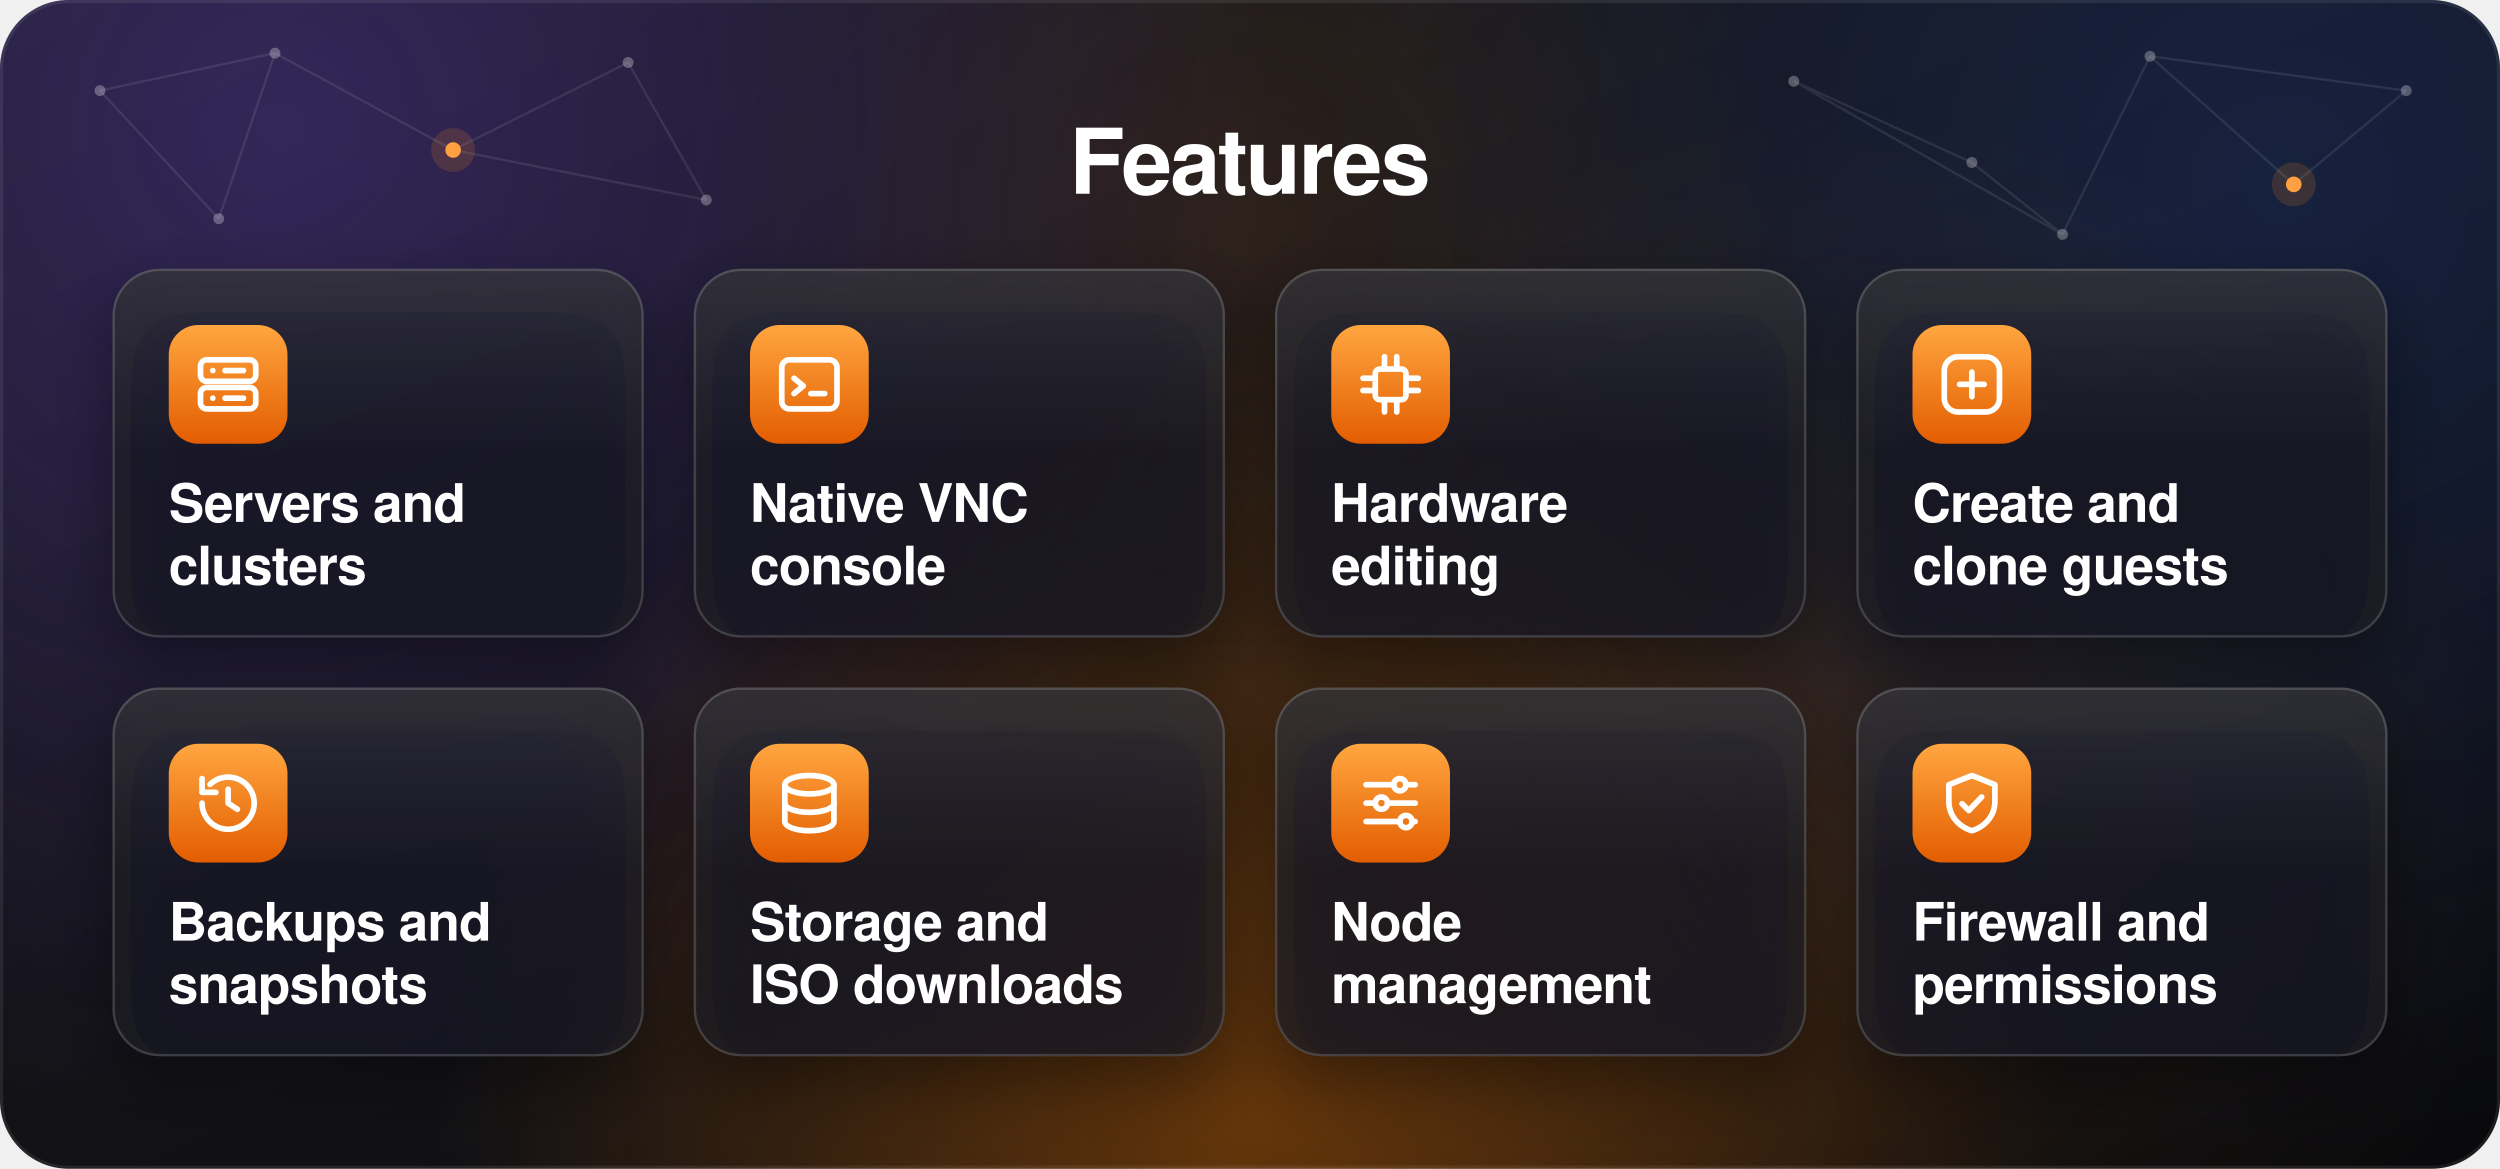
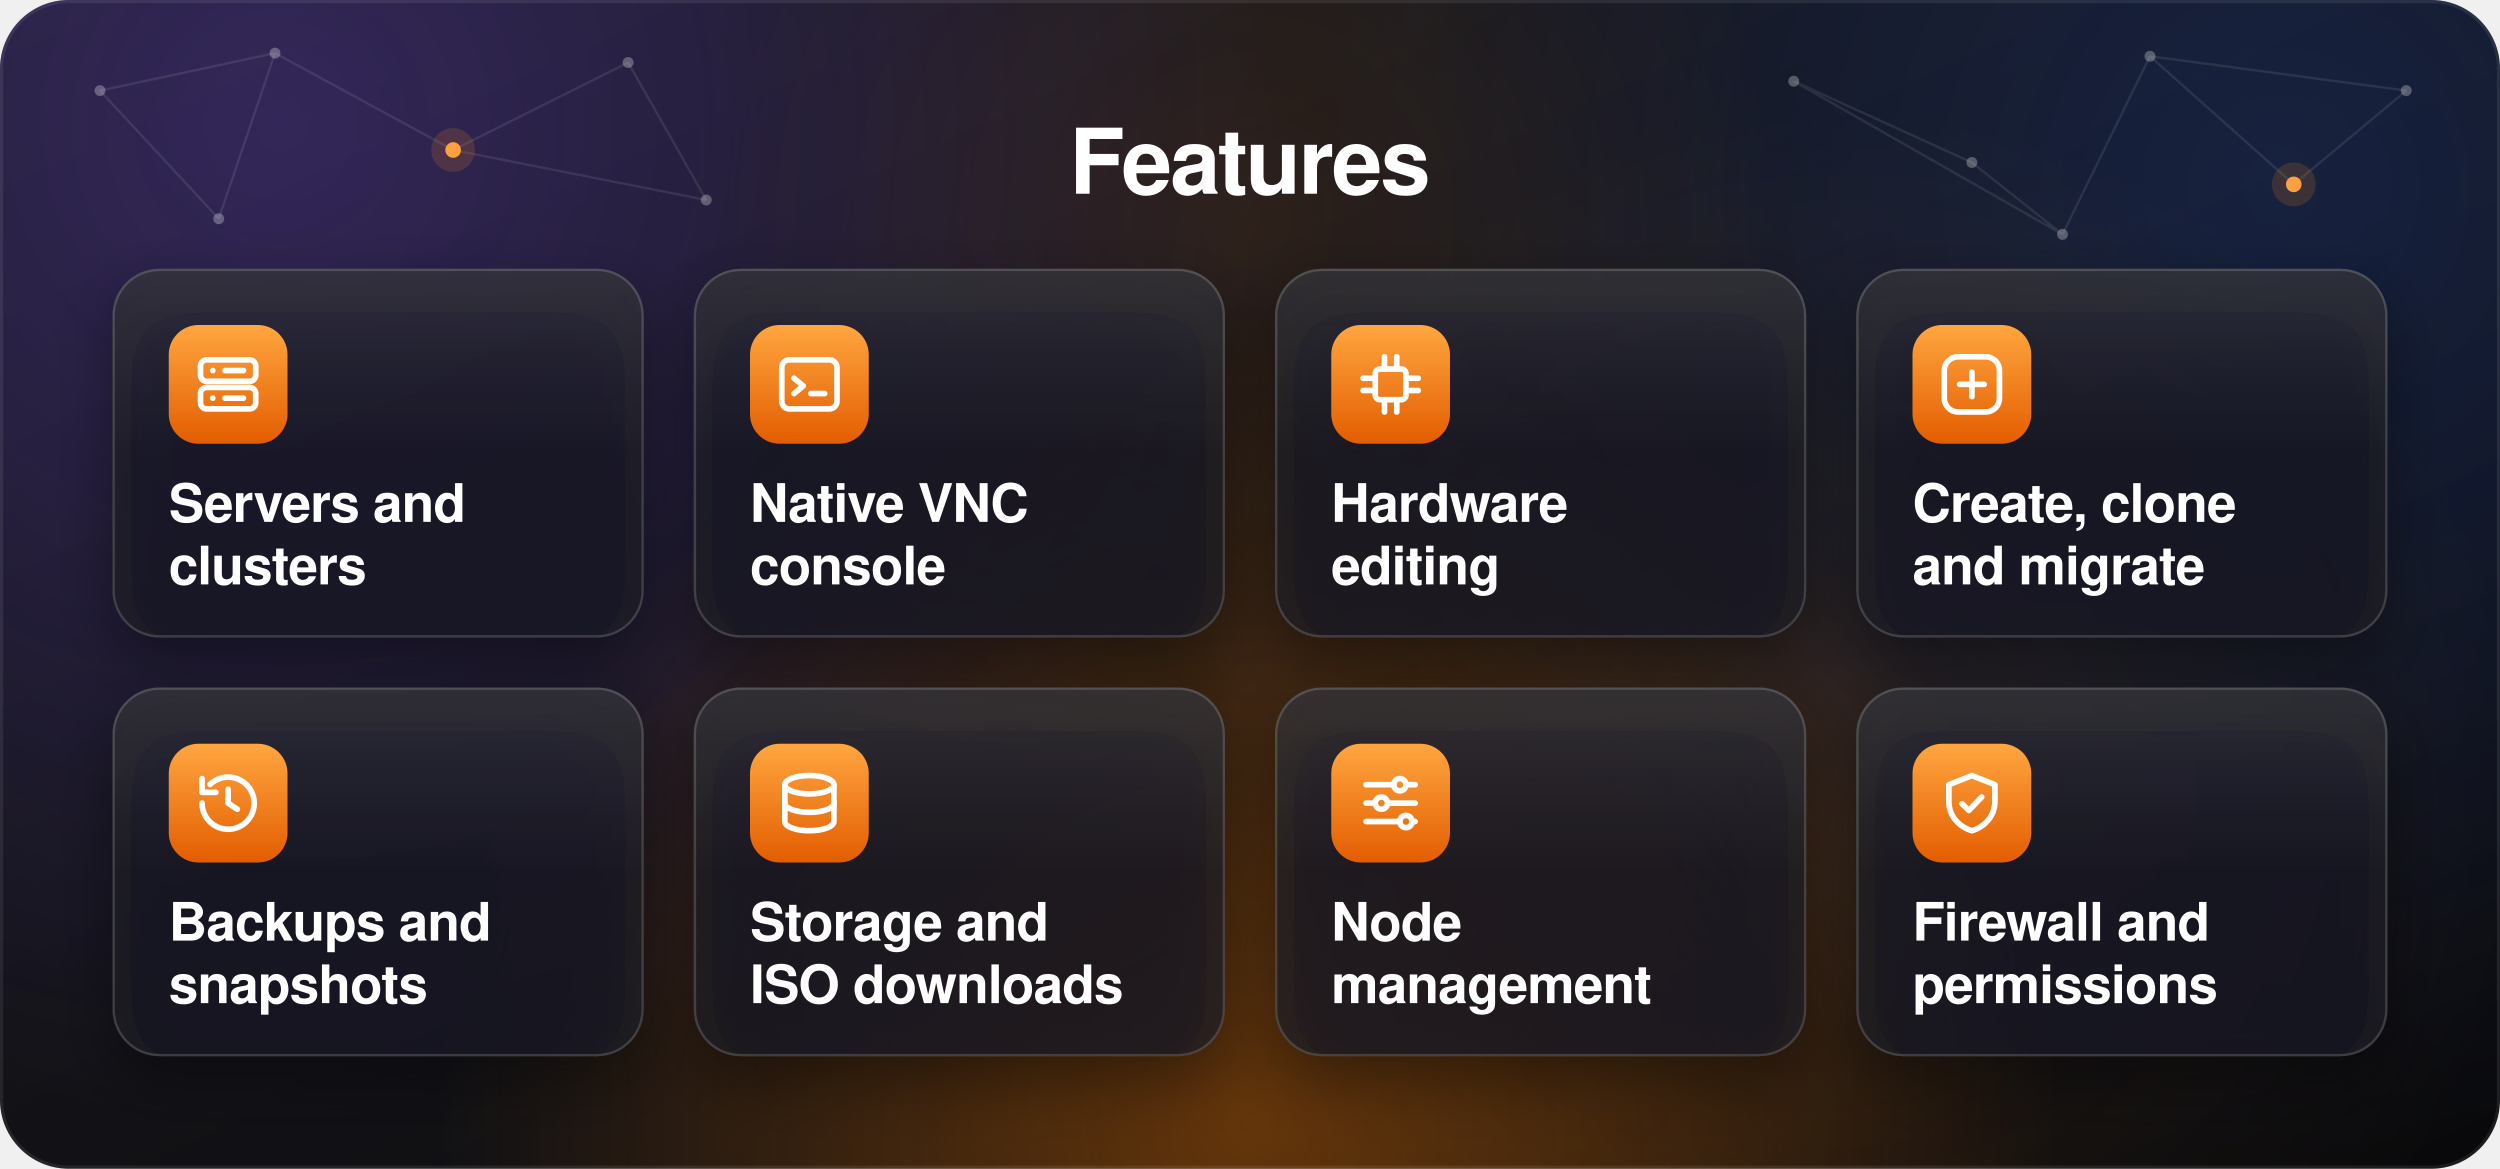
<svg xmlns="http://www.w3.org/2000/svg" viewBox="0 0 1600 748" width="1600" height="748">
  <defs>
    <clipPath id="card">
      <rect width="1600" height="748" rx="44" />
    </clipPath>
    <linearGradient id="background" x1="0" y1="0" x2="1" y2="1">
      <stop offset="0" stop-color="#1b1b21" />
      <stop offset="1" stop-color="#09090b" />
    </linearGradient>
    <radialGradient id="violet" cx="180" cy="80" r="640" gradientUnits="userSpaceOnUse">
      <stop offset="0" stop-color="#7c4dff" stop-opacity="0.26" />
      <stop offset="1" stop-color="#7c4dff" stop-opacity="0" />
    </radialGradient>
    <radialGradient id="blue" cx="1460" cy="120" r="620" gradientUnits="userSpaceOnUse">
      <stop offset="0" stop-color="#2f6bff" stop-opacity="0.18" />
      <stop offset="1" stop-color="#2f6bff" stop-opacity="0" />
    </radialGradient>
    <radialGradient id="amber" cx="1180" cy="508.64" r="440" gradientUnits="userSpaceOnUse">
      <stop offset="0" stop-color="#ff9a3c" stop-opacity="0.1" />
      <stop offset="1" stop-color="#ff9a3c" stop-opacity="0" />
    </radialGradient>
    <radialGradient id="titleGlow" cx="800" cy="140" r="340" gradientUnits="userSpaceOnUse">
      <stop offset="0" stop-color="#ff8a1f" stop-opacity="0.1" />
      <stop offset="1" stop-color="#ff8a1f" stop-opacity="0" />
    </radialGradient>
    <radialGradient id="glow" cx="800" cy="718.08" r="520" gradientUnits="userSpaceOnUse">
      <stop offset="0" stop-color="#E57000" stop-opacity="0.4" />
      <stop offset="1" stop-color="#E57000" stop-opacity="0" />
    </radialGradient>
    <linearGradient id="cardSheen" x1="0" y1="0" x2="0" y2="1">
      <stop offset="0" stop-color="#fff" stop-opacity="0.08" />
      <stop offset="0.5" stop-color="#fff" stop-opacity="0" />
    </linearGradient>
    <filter id="cardShadow" x="-30%" y="-60%" width="160%" height="240%">
      <feDropShadow dx="0" dy="16" stdDeviation="20" flood-color="#000" flood-opacity="0.55" />
    </filter>
    <linearGradient id="tile" x1="0" y1="0" x2="0" y2="1">
      <stop offset="0" stop-color="#FFA640" />
      <stop offset="1" stop-color="#E35D00" />
    </linearGradient>
  </defs>
  <g clip-path="url(#card)">
    <rect width="1600" height="748" fill="url(#background)" />
    <rect width="1600" height="748" fill="url(#violet)" />
    <rect width="1600" height="748" fill="url(#blue)" />
    <rect width="1600" height="748" fill="url(#amber)" />
    <rect width="1600" height="748" fill="url(#titleGlow)" />
    <rect width="1600" height="748" fill="url(#glow)" />
    <path d="M64 58L176 34M64 58L140 140M176 34L290 96M176 34L140 140M290 96L402 40M290 96L452 128M402 40L452 128M1148 52L1262 104M1148 52L1320 150M1262 104L1320 150M1376 36L1468 118M1376 36L1540 58M1376 36L1320 150M1468 118L1540 58" fill="none" stroke="#fff" stroke-opacity="0.09" stroke-width="1.5" />
    <circle cx="64" cy="58" r="3.5" fill="#fff" fill-opacity="0.28" />
    <circle cx="176" cy="34" r="3.5" fill="#fff" fill-opacity="0.28" />
    <circle cx="290" cy="96" r="14" fill="#ff8a1f" fill-opacity="0.16" />
    <circle cx="290" cy="96" r="5" fill="#ff9f40" />
    <circle cx="140" cy="140" r="3.5" fill="#fff" fill-opacity="0.28" />
    <circle cx="402" cy="40" r="3.5" fill="#fff" fill-opacity="0.28" />
    <circle cx="452" cy="128" r="3.5" fill="#fff" fill-opacity="0.28" />
    <circle cx="1148" cy="52" r="3.5" fill="#fff" fill-opacity="0.28" />
    <circle cx="1262" cy="104" r="3.5" fill="#fff" fill-opacity="0.28" />
    <circle cx="1376" cy="36" r="3.5" fill="#fff" fill-opacity="0.28" />
    <circle cx="1468" cy="118" r="14" fill="#ff8a1f" fill-opacity="0.16" />
    <circle cx="1468" cy="118" r="5" fill="#ff9f40" />
    <circle cx="1540" cy="58" r="3.5" fill="#fff" fill-opacity="0.28" />
    <circle cx="1320" cy="150" r="3.5" fill="#fff" fill-opacity="0.28" />
    <text x="800.0" y="124" text-anchor="middle" font-family="-apple-system, BlinkMacSystemFont, 'SF Pro Display', 'Segoe UI', Helvetica, Arial, sans-serif" font-size="58" font-weight="800" letter-spacing="-1.5" fill="#fff">Features</text>
    <g filter="url(#cardShadow)">
      <rect x="72" y="172" width="340" height="236" rx="30" fill="#1f1f24" fill-opacity="0.72" />
    </g>
    <rect x="72" y="172" width="340" height="236" rx="30" fill="url(#cardSheen)" />
    <rect x="72.75" y="172.75" width="338.5" height="234.5" rx="29.25" fill="none" stroke="#fff" stroke-opacity="0.16" stroke-width="1.5" />
    <g transform="translate(108 208)">
      <rect width="76" height="76" rx="19.0" fill="url(#tile)" />
      <g transform="translate(14.44 14.44) scale(1.9633)" fill="none" stroke="#fff" stroke-width="1.85" stroke-linecap="round" stroke-linejoin="round">
        <rect x="3" y="4" width="18" height="7" rx="2" />
        <rect x="3" y="13" width="18" height="7" rx="2" />
        <path d="M7 7.5h.01M7 16.5h.01M11 7.5h6M11 16.5h6" />
      </g>
    </g>
    <text x="108" y="334" font-family="-apple-system, BlinkMacSystemFont, 'SF Pro Display', 'Segoe UI', Helvetica, Arial, sans-serif" font-size="34" font-weight="700" letter-spacing="-0.5" fill="#fff">Servers and</text>
    <text x="108" y="374" font-family="-apple-system, BlinkMacSystemFont, 'SF Pro Display', 'Segoe UI', Helvetica, Arial, sans-serif" font-size="34" font-weight="700" letter-spacing="-0.5" fill="#fff">clusters</text>
    <g filter="url(#cardShadow)">
      <rect x="444" y="172" width="340" height="236" rx="30" fill="#1f1f24" fill-opacity="0.72" />
    </g>
    <rect x="444" y="172" width="340" height="236" rx="30" fill="url(#cardSheen)" />
    <rect x="444.75" y="172.75" width="338.5" height="234.5" rx="29.25" fill="none" stroke="#fff" stroke-opacity="0.16" stroke-width="1.5" />
    <g transform="translate(480 208)">
      <rect width="76" height="76" rx="19.0" fill="url(#tile)" />
      <g transform="translate(14.44 14.44) scale(1.9633)" fill="none" stroke="#fff" stroke-width="1.85" stroke-linecap="round" stroke-linejoin="round">
        <rect x="3" y="4" width="18" height="16" rx="2.5" />
        <path d="M7 10l3 2.5L7 15M12.5 15H17" />
      </g>
    </g>
    <text x="480" y="334" font-family="-apple-system, BlinkMacSystemFont, 'SF Pro Display', 'Segoe UI', Helvetica, Arial, sans-serif" font-size="34" font-weight="700" letter-spacing="-0.5" fill="#fff">Native VNC</text>
    <text x="480" y="374" font-family="-apple-system, BlinkMacSystemFont, 'SF Pro Display', 'Segoe UI', Helvetica, Arial, sans-serif" font-size="34" font-weight="700" letter-spacing="-0.5" fill="#fff">console</text>
    <g filter="url(#cardShadow)">
      <rect x="816" y="172" width="340" height="236" rx="30" fill="#1f1f24" fill-opacity="0.72" />
    </g>
    <rect x="816" y="172" width="340" height="236" rx="30" fill="url(#cardSheen)" />
    <rect x="816.75" y="172.75" width="338.5" height="234.5" rx="29.25" fill="none" stroke="#fff" stroke-opacity="0.16" stroke-width="1.5" />
    <g transform="translate(852 208)">
      <rect width="76" height="76" rx="19.0" fill="url(#tile)" />
      <g transform="translate(14.44 14.44) scale(1.9633)" fill="none" stroke="#fff" stroke-width="1.85" stroke-linecap="round" stroke-linejoin="round">
        <rect x="7" y="7" width="10" height="10" rx="1.5" />
        <path d="M10 3v4M14 3v4M10 17v4M14 17v4M3 10h4M3 14h4M17 10h4M17 14h4" />
      </g>
    </g>
    <text x="852" y="334" font-family="-apple-system, BlinkMacSystemFont, 'SF Pro Display', 'Segoe UI', Helvetica, Arial, sans-serif" font-size="34" font-weight="700" letter-spacing="-0.5" fill="#fff">Hardware</text>
    <text x="852" y="374" font-family="-apple-system, BlinkMacSystemFont, 'SF Pro Display', 'Segoe UI', Helvetica, Arial, sans-serif" font-size="34" font-weight="700" letter-spacing="-0.5" fill="#fff">editing</text>
    <g filter="url(#cardShadow)">
      <rect x="1188" y="172" width="340" height="236" rx="30" fill="#1f1f24" fill-opacity="0.72" />
    </g>
    <rect x="1188" y="172" width="340" height="236" rx="30" fill="url(#cardSheen)" />
    <rect x="1188.75" y="172.75" width="338.5" height="234.5" rx="29.25" fill="none" stroke="#fff" stroke-opacity="0.16" stroke-width="1.5" />
    <g transform="translate(1224 208)">
      <rect width="76" height="76" rx="19.0" fill="url(#tile)" />
      <g transform="translate(14.44 14.44) scale(1.9633)" fill="none" stroke="#fff" stroke-width="1.85" stroke-linecap="round" stroke-linejoin="round">
        <rect x="3" y="3" width="18" height="18" rx="4.5" />
        <path d="M12 8v8M8 12h8" />
      </g>
    </g>
-     <text x="1224" y="334" font-family="-apple-system, BlinkMacSystemFont, 'SF Pro Display', 'Segoe UI', Helvetica, Arial, sans-serif" font-size="34" font-weight="700" letter-spacing="-0.5" fill="#fff">Create and</text>
-     <text x="1224" y="374" font-family="-apple-system, BlinkMacSystemFont, 'SF Pro Display', 'Segoe UI', Helvetica, Arial, sans-serif" font-size="34" font-weight="700" letter-spacing="-0.5" fill="#fff">clone guests</text>
+     <text x="1224" y="334" font-family="-apple-system, BlinkMacSystemFont, 'SF Pro Display', 'Segoe UI', Helvetica, Arial, sans-serif" font-size="34" font-weight="700" letter-spacing="-0.5" fill="#fff">Create, clone</text>
+     <text x="1224" y="374" font-family="-apple-system, BlinkMacSystemFont, 'SF Pro Display', 'Segoe UI', Helvetica, Arial, sans-serif" font-size="34" font-weight="700" letter-spacing="-0.5" fill="#fff">and migrate</text>
    <g filter="url(#cardShadow)">
      <rect x="72" y="440" width="340" height="236" rx="30" fill="#1f1f24" fill-opacity="0.72" />
    </g>
    <rect x="72" y="440" width="340" height="236" rx="30" fill="url(#cardSheen)" />
    <rect x="72.75" y="440.75" width="338.5" height="234.5" rx="29.25" fill="none" stroke="#fff" stroke-opacity="0.16" stroke-width="1.5" />
    <g transform="translate(108 476)">
      <rect width="76" height="76" rx="19.0" fill="url(#tile)" />
      <g transform="translate(14.44 14.44) scale(1.9633)" fill="none" stroke="#fff" stroke-width="1.85" stroke-linecap="round" stroke-linejoin="round">
        <path d="M3.5 12a8.5 8.5 0 1 0 2.6-6.1" />
        <path d="M3.5 4v4.5H8" />
        <path d="M12 7.5V12l3 2" />
      </g>
    </g>
    <text x="108" y="602" font-family="-apple-system, BlinkMacSystemFont, 'SF Pro Display', 'Segoe UI', Helvetica, Arial, sans-serif" font-size="34" font-weight="700" letter-spacing="-0.5" fill="#fff">Backups and</text>
    <text x="108" y="642" font-family="-apple-system, BlinkMacSystemFont, 'SF Pro Display', 'Segoe UI', Helvetica, Arial, sans-serif" font-size="34" font-weight="700" letter-spacing="-0.5" fill="#fff">snapshots</text>
    <g filter="url(#cardShadow)">
      <rect x="444" y="440" width="340" height="236" rx="30" fill="#1f1f24" fill-opacity="0.72" />
    </g>
    <rect x="444" y="440" width="340" height="236" rx="30" fill="url(#cardSheen)" />
    <rect x="444.75" y="440.75" width="338.5" height="234.5" rx="29.25" fill="none" stroke="#fff" stroke-opacity="0.16" stroke-width="1.5" />
    <g transform="translate(480 476)">
      <rect width="76" height="76" rx="19.0" fill="url(#tile)" />
      <g transform="translate(14.44 14.44) scale(1.9633)" fill="none" stroke="#fff" stroke-width="1.85" stroke-linecap="round" stroke-linejoin="round">
        <ellipse cx="12" cy="6" rx="8" ry="3" />
        <path d="M4 6v12c0 1.7 3.6 3 8 3s8-1.3 8-3V6" />
        <path d="M4 12c0 1.7 3.6 3 8 3s8-1.3 8-3" />
      </g>
    </g>
    <text x="480" y="602" font-family="-apple-system, BlinkMacSystemFont, 'SF Pro Display', 'Segoe UI', Helvetica, Arial, sans-serif" font-size="34" font-weight="700" letter-spacing="-0.5" fill="#fff">Storage and</text>
    <text x="480" y="642" font-family="-apple-system, BlinkMacSystemFont, 'SF Pro Display', 'Segoe UI', Helvetica, Arial, sans-serif" font-size="34" font-weight="700" letter-spacing="-0.5" fill="#fff">ISO downloads</text>
    <g filter="url(#cardShadow)">
      <rect x="816" y="440" width="340" height="236" rx="30" fill="#1f1f24" fill-opacity="0.72" />
    </g>
    <rect x="816" y="440" width="340" height="236" rx="30" fill="url(#cardSheen)" />
    <rect x="816.75" y="440.75" width="338.5" height="234.5" rx="29.25" fill="none" stroke="#fff" stroke-opacity="0.16" stroke-width="1.5" />
    <g transform="translate(852 476)">
      <rect width="76" height="76" rx="19.0" fill="url(#tile)" />
      <g transform="translate(14.44 14.44) scale(1.9633)" fill="none" stroke="#fff" stroke-width="1.85" stroke-linecap="round" stroke-linejoin="round">
        <path d="M4 6h9M17 6h3M4 12h3M11 12h9M4 18h11M19 18h1" />
        <circle cx="15" cy="6" r="2" />
        <circle cx="9" cy="12" r="2" />
        <circle cx="17" cy="18" r="2" />
      </g>
    </g>
    <text x="852" y="602" font-family="-apple-system, BlinkMacSystemFont, 'SF Pro Display', 'Segoe UI', Helvetica, Arial, sans-serif" font-size="34" font-weight="700" letter-spacing="-0.5" fill="#fff">Node</text>
    <text x="852" y="642" font-family="-apple-system, BlinkMacSystemFont, 'SF Pro Display', 'Segoe UI', Helvetica, Arial, sans-serif" font-size="34" font-weight="700" letter-spacing="-0.5" fill="#fff">management</text>
    <g filter="url(#cardShadow)">
      <rect x="1188" y="440" width="340" height="236" rx="30" fill="#1f1f24" fill-opacity="0.72" />
    </g>
    <rect x="1188" y="440" width="340" height="236" rx="30" fill="url(#cardSheen)" />
    <rect x="1188.75" y="440.75" width="338.5" height="234.5" rx="29.25" fill="none" stroke="#fff" stroke-opacity="0.16" stroke-width="1.5" />
    <g transform="translate(1224 476)">
      <rect width="76" height="76" rx="19.0" fill="url(#tile)" />
      <g transform="translate(14.44 14.44) scale(1.9633)" fill="none" stroke="#fff" stroke-width="1.85" stroke-linecap="round" stroke-linejoin="round">
        <path d="M12 3l7.5 3v5.5c0 4.6-3.2 8.2-7.5 9.5-4.3-1.3-7.5-4.9-7.5-9.5V6z" />
        <path d="M8.8 12.2l2.2 2.2 4.2-4.4" />
      </g>
    </g>
    <text x="1224" y="602" font-family="-apple-system, BlinkMacSystemFont, 'SF Pro Display', 'Segoe UI', Helvetica, Arial, sans-serif" font-size="34" font-weight="700" letter-spacing="-0.5" fill="#fff">Firewall and</text>
    <text x="1224" y="642" font-family="-apple-system, BlinkMacSystemFont, 'SF Pro Display', 'Segoe UI', Helvetica, Arial, sans-serif" font-size="34" font-weight="700" letter-spacing="-0.5" fill="#fff">permissions</text>
  </g>
  <rect x="1" y="1" width="1598" height="746" rx="43" fill="none" stroke="#fff" stroke-opacity="0.08" stroke-width="2" />
</svg>
